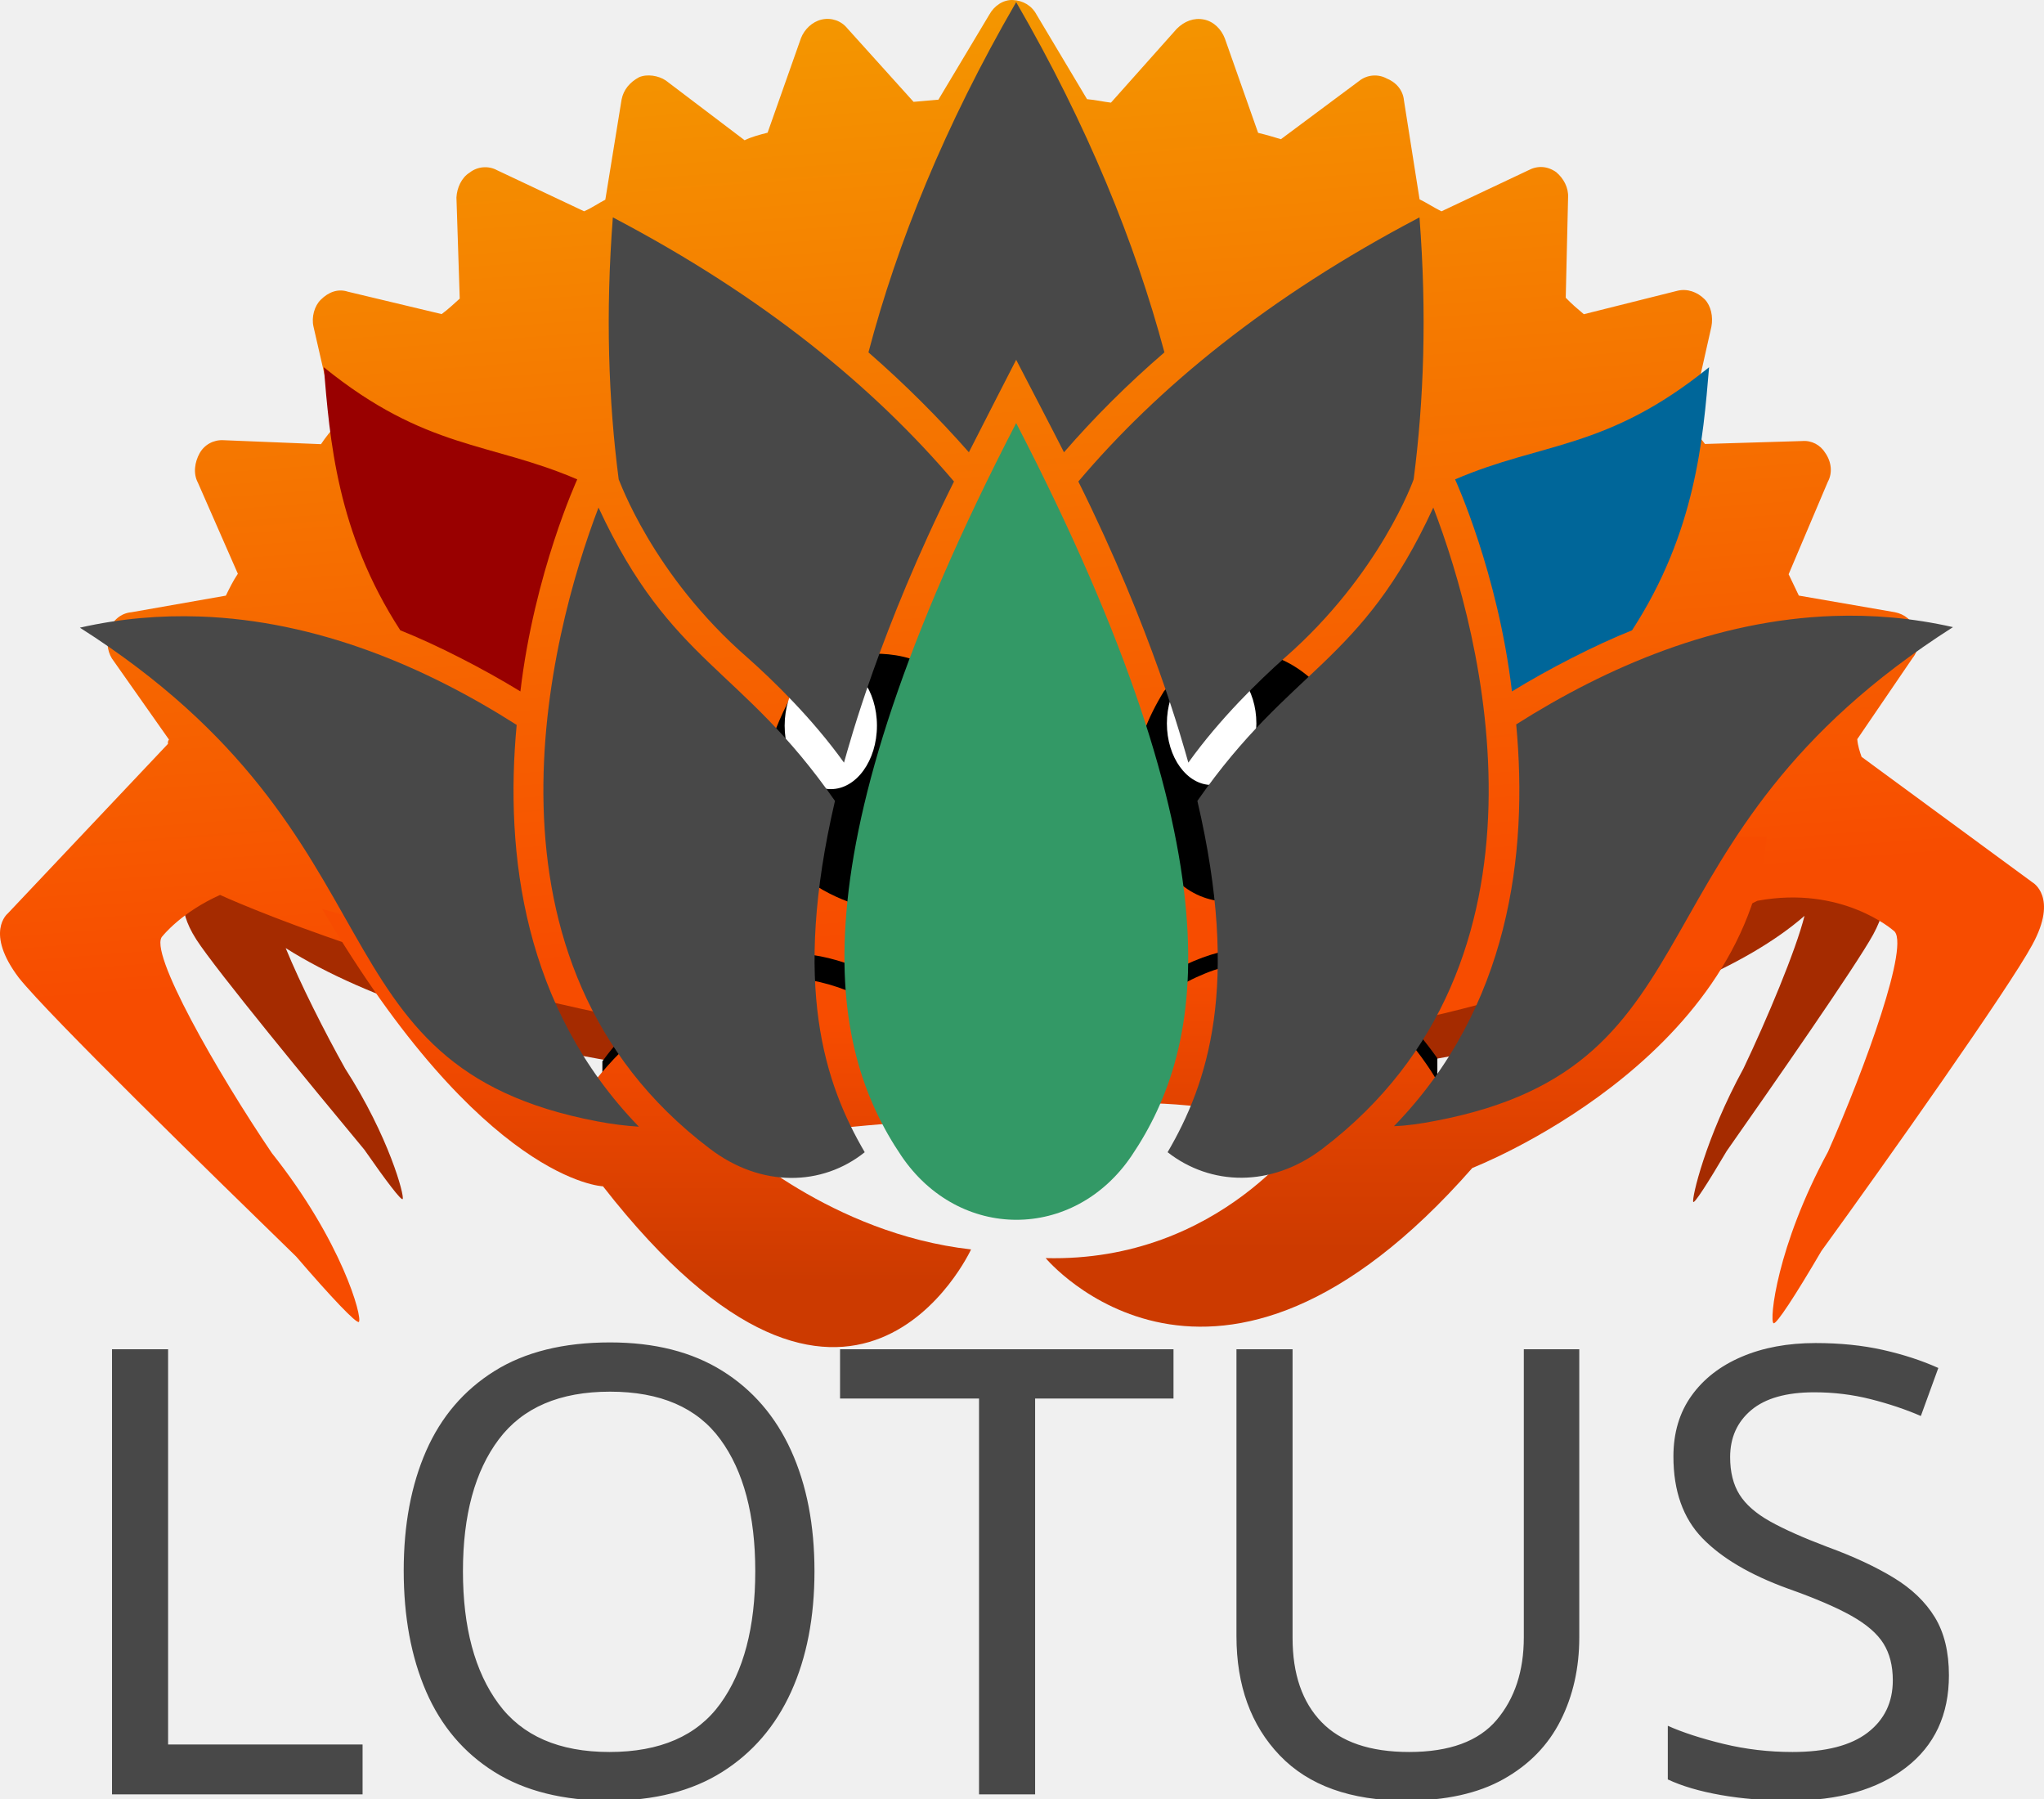
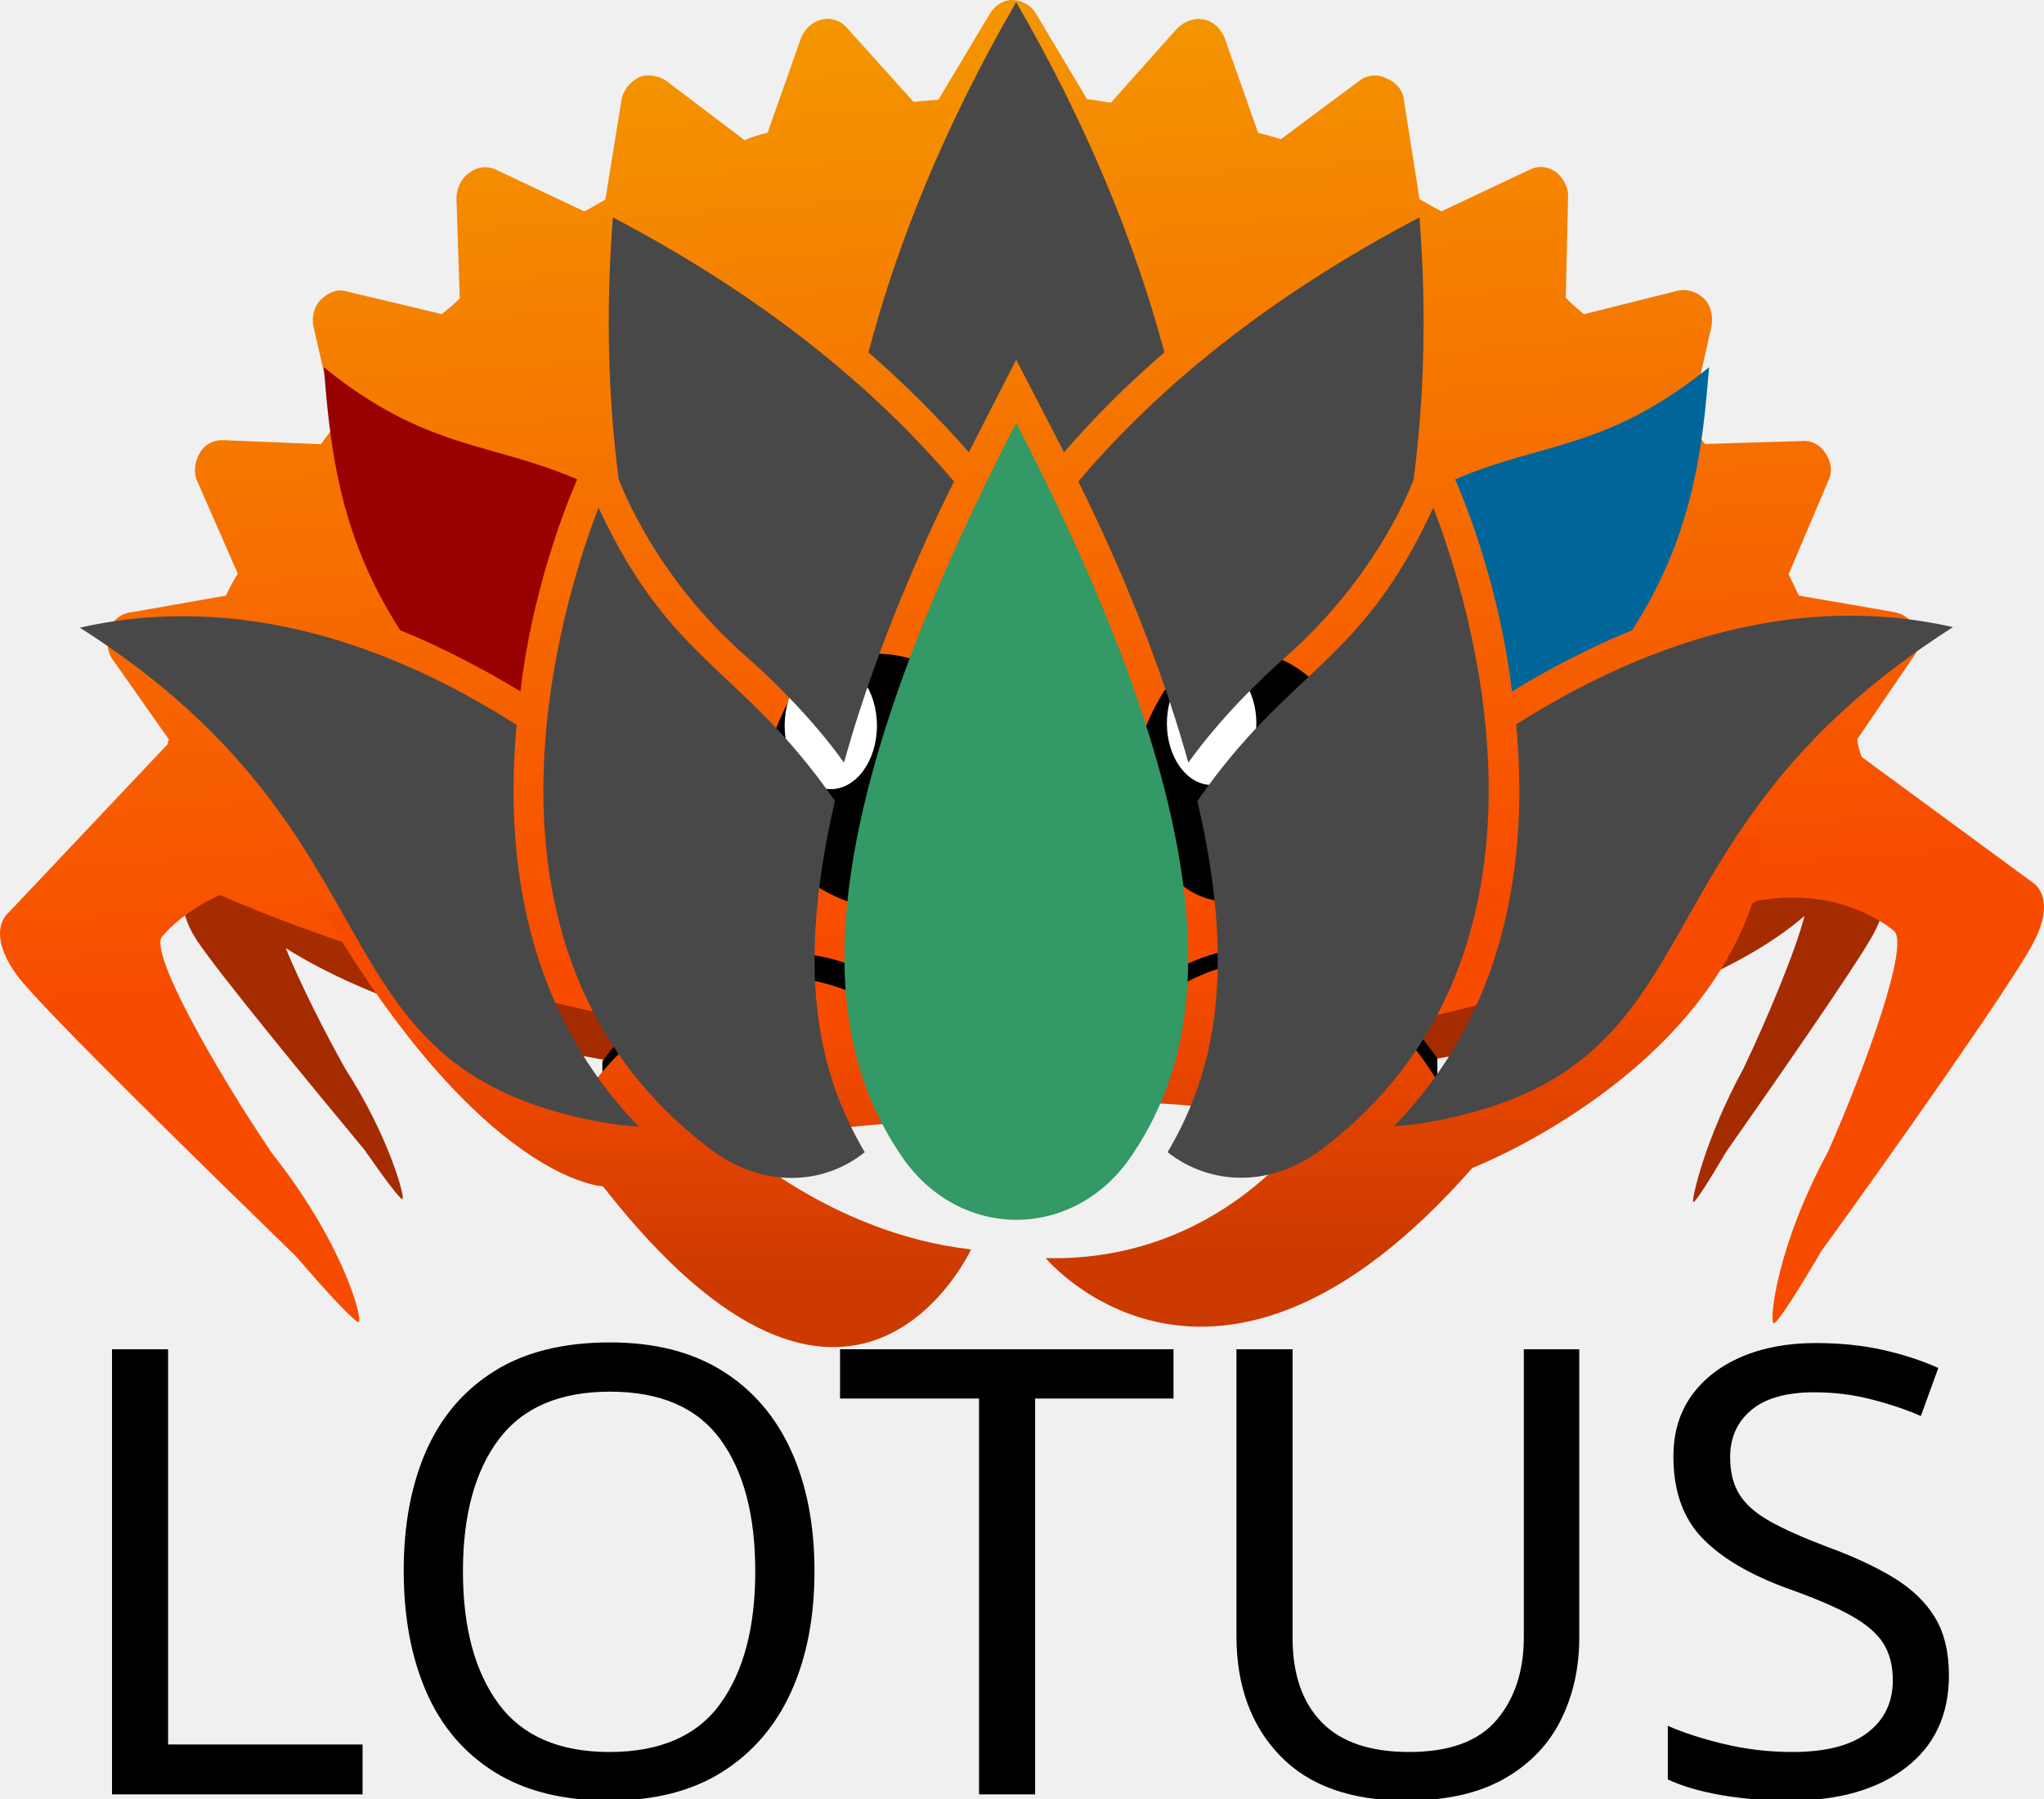
<svg xmlns="http://www.w3.org/2000/svg" viewBox="0 0 1114.949 981.018" xml:space="preserve" style="background:0 0;background-color:transparent">
  <defs>
    <style type="text/css">path{fill-opacity:1}</style>
    <linearGradient id="a" x1="0" x2="1" y1="0" y2="0" gradientTransform="matrix(1 0 0 -1 0 -.00065051)" gradientUnits="userSpaceOnUse">
      <stop offset="0" style="stop-color:#f74c00;stop-opacity:1" />
      <stop offset=".33" style="stop-color:#f74c00;stop-opacity:1" />
      <stop offset="1" style="stop-color:#f49600;stop-opacity:1" />
    </linearGradient>
    <linearGradient id="b" x1="0" x2="1" y1="0" y2="0" gradientTransform="matrix(1 0 0 -1 0 .00000123)" gradientUnits="userSpaceOnUse">
      <stop offset="0" style="stop-color:#cc3a00;stop-opacity:1" />
      <stop offset=".15" style="stop-color:#cc3a00;stop-opacity:1" />
      <stop offset=".74" style="stop-color:#f74c00;stop-opacity:1" />
      <stop offset="1" style="stop-color:#f74c00;stop-opacity:1" />
    </linearGradient>
    <linearGradient id="c" x1="0" x2="1" y1="0" y2="0" gradientTransform="scale(1 -1)" gradientUnits="userSpaceOnUse">
      <stop offset="0" style="stop-color:#cc3a00;stop-opacity:1" />
      <stop offset=".15" style="stop-color:#cc3a00;stop-opacity:1" />
      <stop offset=".74" style="stop-color:#f74c00;stop-opacity:1" />
      <stop offset="1" style="stop-color:#f74c00;stop-opacity:1" />
    </linearGradient>
  </defs>
  <g id="logo-content">
    <text x="753.68" y="1247.913" transform="translate(-725.5608 -269.2746)" xml:space="preserve" style="font-size:16px;stroke-width:1.333">
-       <tspan x="753.68" y="1247.913" dx="0 -8.84 -7.82" style="font-variant:normal;font-weight:300;font-size:340px;font-family:&quot;Albert Sans&quot;;writing-mode:lr-tb;fill:#484848;fill-opacity:1;fill-rule:nonzero;stroke:none;stroke-width:1.333">LOTUS</tspan>
+       <tspan x="753.68" y="1247.913" dx="0 -8.84 -7.82" style="font-variant:normal;font-weight:300;font-size:340px;font-family:&quot;Albert Sans&quot;;writing-mode:lr-tb;fill:currentColor;fill-opacity:1;fill-rule:nonzero;stroke:none;stroke-width:1.333">LOTUS</tspan>
    </text>
    <g style="clip-rule:evenodd;fill-rule:evenodd;stroke-linejoin:round;stroke-miterlimit:1.414">
      <animateTransform fill="freeze" attributeName="transform" begin="mouseover" dur="1.6s" keyTimes="0;0.06;0.12;0.18;0.24;0.3;0.36;0.42;0.48;0.54;0.6;0.7;0.78;0.84;0.9;0.96;1" repeatCount="1" type="translate" values="0,0; -3,0; 3,0; -4,-2; 4,2; -5,0; 5,-1; -4,2; 4,-2; -3,1; 8,-2; 38,8; 116,-26; 228,14; 340,-40; 520,46; 1200,-92" />
      <animateTransform fill="freeze" attributeName="transform" begin="mouseout" dur="1.6s" keyTimes="0;0.35;0.56;0.72;0.86;0.95;1" repeatCount="1" type="translate" values="1200,-92; 1200,-92; 500,42; 300,-28; 140,22; 40,-8; 0,0" />
      <path d="M0-279.559c-121.238 0-231.39 14.576-312.939 38.329v202.901C-231.39-14.575-121.238 0 0 0c138.76 0 262.987-19.092 346.431-49.186V-230.37C262.987-260.465 138.76-279.559 0-279.559" style="fill:#a52b00;fill-rule:nonzero" transform="translate(554.9293 596.3542)" />
      <path d="m0-53.32-14.211-29.441c.073-1.118.131-2.237.131-3.36 0-33.375-34.706-64.135-93.097-88.762V2.643c27.245-11.492 49.348-24.317 65.156-38.125-4.652 18.707-20.564 56.553-33.25 83.168-20.85 38.066-28.4 71.203-27.432 72.844.617 1.033 7.73-9.94 18.219-27.721C-60.074 58.028-13.82-8.373-4.575-25.287 5.897-44.461 0-53.32 0-53.32" style="fill:#a52b00;fill-rule:nonzero" transform="translate(1026.335 534.9762)" />
      <path d="M0-99.954c0 6.428 1.293 12.76 3.788 18.969l-8.511 15.15s-6.818 8.846 5.188 27.508C11.055-21.872 64.1 42.54 92.097 76.271c12.026 17.293 20.179 27.945 20.893 26.916 1.124-1.633-7.476-34.1-31.359-71.141-11.144-19.895-24.454-46.252-32.442-65.721 22.303 14.116 51.483 26.92 86.152 37.94V-204.17C51.797-177.622 0-140.737 0-99.954" style="fill:#a52b00;fill-rule:nonzero" transform="translate(106.6493 550.7552)" />
      <path d="M.991-.034.933.008v.018L.99.069C.996.073.999.08.998.087S.992.1.986.103L.92.133C.919.139.918.145.916.15l.048.053C.968.208.97.216.968.222.965.229.96.234.953.236L.882.254C.88.259.877.264.875.27L.91.33c.004.006.004.014 0 .02C.907.356.9.36.893.361L.82.365C.817.369.813.374.81.379l.022.066c.003.007.001.014-.004.02C.824.47.816.473.809.472L.737.462C.733.466.729.47.724.474l.009.07C.734.551.731.558.725.562S.711.568.704.565L.636.542C.631.546.626.549.621.552L.615.621C.615.629.61.635.604.638.597.641.589.641.583.638L.521.602C.52.603.519.603.518.603L.406.729S.394.747.359.725C.329.705.206.599.141.543.109.52.089.504.09.502.093.499.149.509.217.554.278.588.371.631.38.619c0 0 .016-.015.026-.044q.002.002 0 0S.091.024.305-.531c.006-.062-.03-.096-.03-.096C.266-.639.178-.598.12-.566c-.065.043-.118.053-.12.05-.001-.002.018-.017.049-.039.061-.053.178-.152.207-.171C.289-.748.301-.73.301-.73l.101.115c.004.001.008.002.013.002L.47-.658c.005-.005.013-.006.02-.004s.012.007.014.014l.018.068c.005.002.011.004.016.006l.064-.034c.006-.004.014-.004.021 0 .006.003.01.009.01.016l.004.07c.005.003.01.007.015.01l.069-.022c.007-.002.015-.001.02.003.006.005.009.012.008.019l-.011.069c.004.004.008.008.013.012l.072-.008c.007-.001.014.002.019.007.005.006.006.013.003.02l-.024.065c.003.005.007.01.01.015l.072.005c.008 0 .014.005.017.011.004.006.004.014 0 .02l-.037.06c.002.005.004.01.006.016l.07.018c.007.002.013.007.015.014s0 .014-.005.02L.92-.116c.001.005.003.011.004.017l.064.031c.007.003.011.009.012.016s-.003.014-.009.018M.406.575" style="fill:url(#a);fill-rule:nonzero" transform="matrix(-65.8097 -752.207 -752.207 65.8097 579.2923 755.6462)" />
      <path d="M0 167.33c-1.664-1.42-2.536-2.262-2.536-2.262l142.542-11.677C23.733 0-69.418 122.193-79.333 135.855v31.475z" style="fill-rule:nonzero" transform="translate(407.9133 442.9632)" />
      <path d="M0 171.974c1.663-1.42 2.536-2.264 2.536-2.264l-136.984-10.023C-18.12 0 69.421 126.835 79.335 140.497v31.477z" style="fill-rule:nonzero" transform="translate(704.7053 436.6672)" />
      <path d="M1-.586s-.232.058-.476.421L.5-.064s.6.329-.076.795c0 0 .084-.145-.019-.534 0 0-.274.179-.265.539 0 0-.415-.345.184-.871 0 0 .215-.556.676-.601z" style="fill:url(#b);fill-rule:nonzero" transform="matrix(-.0000153 -267.211 -267.211 .0000153 767.0503 723.5642)" />
      <path d="M0-92.063s43.486-47.615 86.974 0c0 0 34.17 63.492 0 95.234 0 0-55.912 44.444-86.974 0 0 0-37.275-34.921 0-95.234" style="fill-rule:nonzero" transform="translate(634.9773 468.9442)" />
      <path d="M0 .002c0 18.541-10.93 33.572-24.408 33.572-13.477 0-24.406-15.031-24.406-33.572s10.929-33.574 24.406-33.574C-10.93-33.572 0-18.539 0 .002" style="fill:#fff;fill-rule:nonzero" transform="translate(685.3233 394.5432)" />
      <path d="M0-98.439s74.596-33.028 94.956 40.691c0 0 21.327 85.926-61.259 90.776 0 0-105.31-20.283-33.697-131.467" style="fill-rule:nonzero" transform="translate(440.8853 462.3182)" />
      <path d="M0 0c0 19.119-11.27 34.627-25.173 34.627-13.898 0-25.171-15.508-25.171-34.627 0-19.124 11.273-34.627 25.171-34.627C-11.27-34.627 0-19.124 0 0" style="fill:#fff;fill-rule:nonzero" transform="translate(478.3513 395.7622)" />
      <path d="M.367.129c-.731-.57-.144-.84-.144-.84.036.32.249.547.249.547C.521-.548.525-.77.525-.77c.678.514.064.931.064.931.038.104.183.211.317.29L1 .77C.376.403.367.129.367.129" style="fill:url(#c);fill-rule:nonzero" transform="matrix(-.0000153 -239.021 -239.021 .0000153 359.7463 734.7222)" />
    </g>
    <path d="M1279.855 270.436c-39.086 67.512-64.844 131.369-80.579 191.013 19.797 17.259 38.032 35.457 54.782 54.492 3.807-7.614 25.797-50.435 25.797-50.434 0 0 22.28 42.82 26.087 50.434 16.497-19.035 34.732-37.234 54.782-54.492-15.989-59.644-41.785-123.501-80.869-191.013m-219.998 117.39c-4.061 52.538-2.395 100.005 3.188 142.898.254 0 18.15 51.959 70.434 97.391 13.452 11.929 35.205 32.99 52.463 57.101 3.046-10.66 19.643-72.369 60-153.332-43.401-51.015-103.344-100.656-186.086-144.057m439.997 0c-82.74 43.401-142.939 93.042-186.085 144.057 40.355 81.217 56.955 142.672 60 153.332 17.259-24.111 39.012-45.172 52.463-57.101 52.284-45.685 70.435-97.391 70.435-97.391 5.584-42.893 7.248-90.36 3.188-142.898" style="fill:#484848;fill-opacity:1;fill-rule:nonzero;stroke:none;stroke-width:1.333" transform="translate(-725.5608 -269.2746)" />
    <path d="M902.177 469.565c3.299 39.086 6.967 89.925 41.739 143.477 19.797 7.868 45.71 21.15 65.507 33.333 7.614-64.72 31.014-115.651 31.014-115.651-47.715-20.558-82.423-15.982-138.26-61.159" style="fill:#900;fill-opacity:1;fill-rule:nonzero;stroke:none;stroke-width:1.333" transform="translate(-725.5608 -269.2746)" />
    <path d="M1657.823 469.565c-55.836 45.177-90.833 40.601-138.549 61.159 0 0 23.4 50.931 31.015 115.651 19.796-12.183 45.711-25.465 65.507-33.333 34.771-53.553 38.729-104.391 42.028-143.477" style="fill:#069;fill-opacity:1;fill-rule:nonzero;stroke:none;stroke-width:1.333" transform="translate(-725.5608 -269.2746)" />
    <path d="M1279.855 500c-123.095 237.815-102.963 340.063-62.608 399.707 31.472 46.446 94.035 46.447 125.507 0 40.355-59.644 60.197-161.892-62.898-399.707" style="fill:#396;fill-opacity:1;fill-rule:nonzero;stroke:none;stroke-width:1.333" transform="translate(-725.5608 -269.2746)" />
    <path d="M1052.031 546.086c-26.649 69.796-73.43 248.041 60.579 349.563 28.172 21.573 61.54 20.557 84.637 2.029-21.827-37.309-39.835-90.578-16.232-191.593-51.269-73.603-89.137-74.213-128.984-159.999m455.359 0c-39.593 86.04-77.425 86.396-128.695 159.999 23.604 101.014 5.596 154.284-16.232 191.593 23.351 18.274 56.465 19.544 84.637-2.029 133.755-101.776 87.192-279.767 60.289-349.563" style="fill:#484848;fill-opacity:1;fill-rule:nonzero;stroke:none;stroke-width:1.333" transform="translate(-725.5608 -269.2746)" />
    <path d="M1725.649 605.216c-63.9 2.225-123.171 27.531-173.043 59.13 6.599 70.558-3.723 154.409-66.667 219.129 7.361-.254 14.741-1.376 22.609-2.899 159.389-30.203 101.1-153.792 282.316-269.273-22.144-5.013-43.917-6.828-65.216-6.087m-891.298.29c-21.3-.722-43.073 1.074-65.217 6.087 181.216 115.227 122.928 239.071 282.317 269.273 7.868 1.523 15.248 2.39 22.608 2.899-62.943-64.974-73.265-148.825-66.666-219.129-49.873-31.789-109.143-56.965-173.042-59.13" style="fill:#484848;fill-opacity:1;fill-rule:nonzero;stroke:none;stroke-width:1.333" transform="translate(-725.5608 -269.2746)" />
  </g>
</svg>
